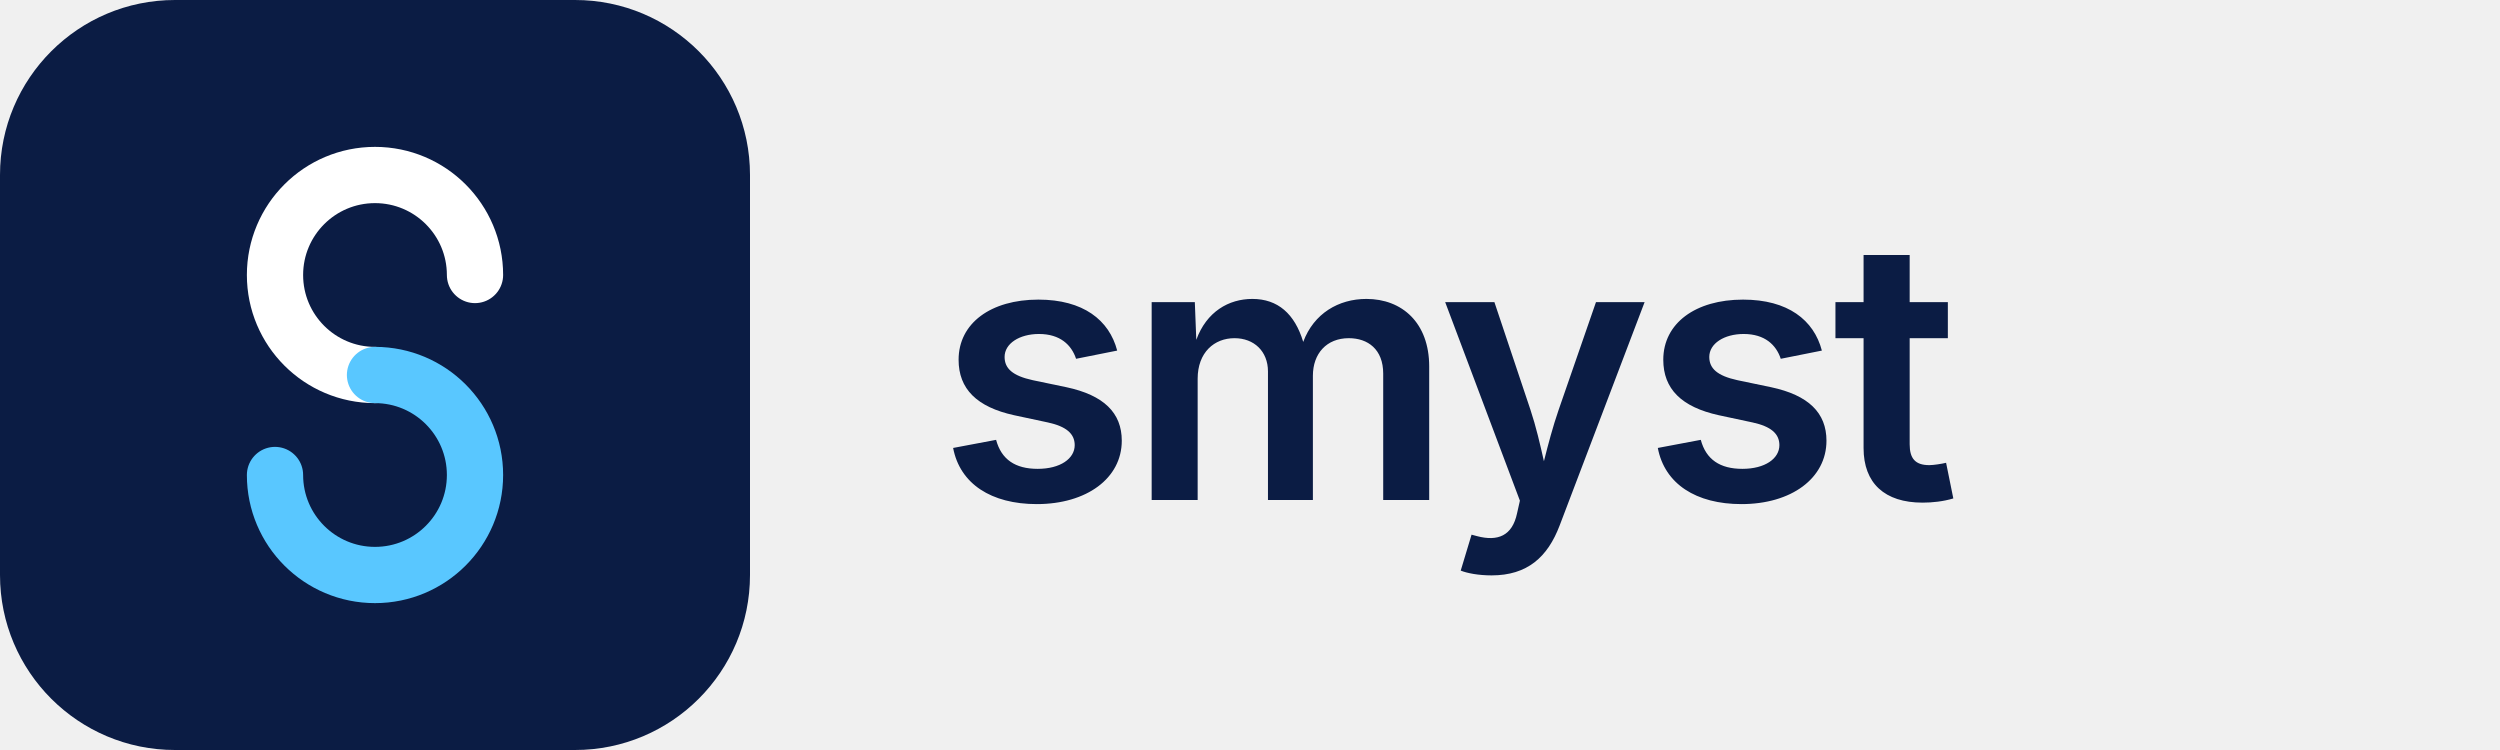
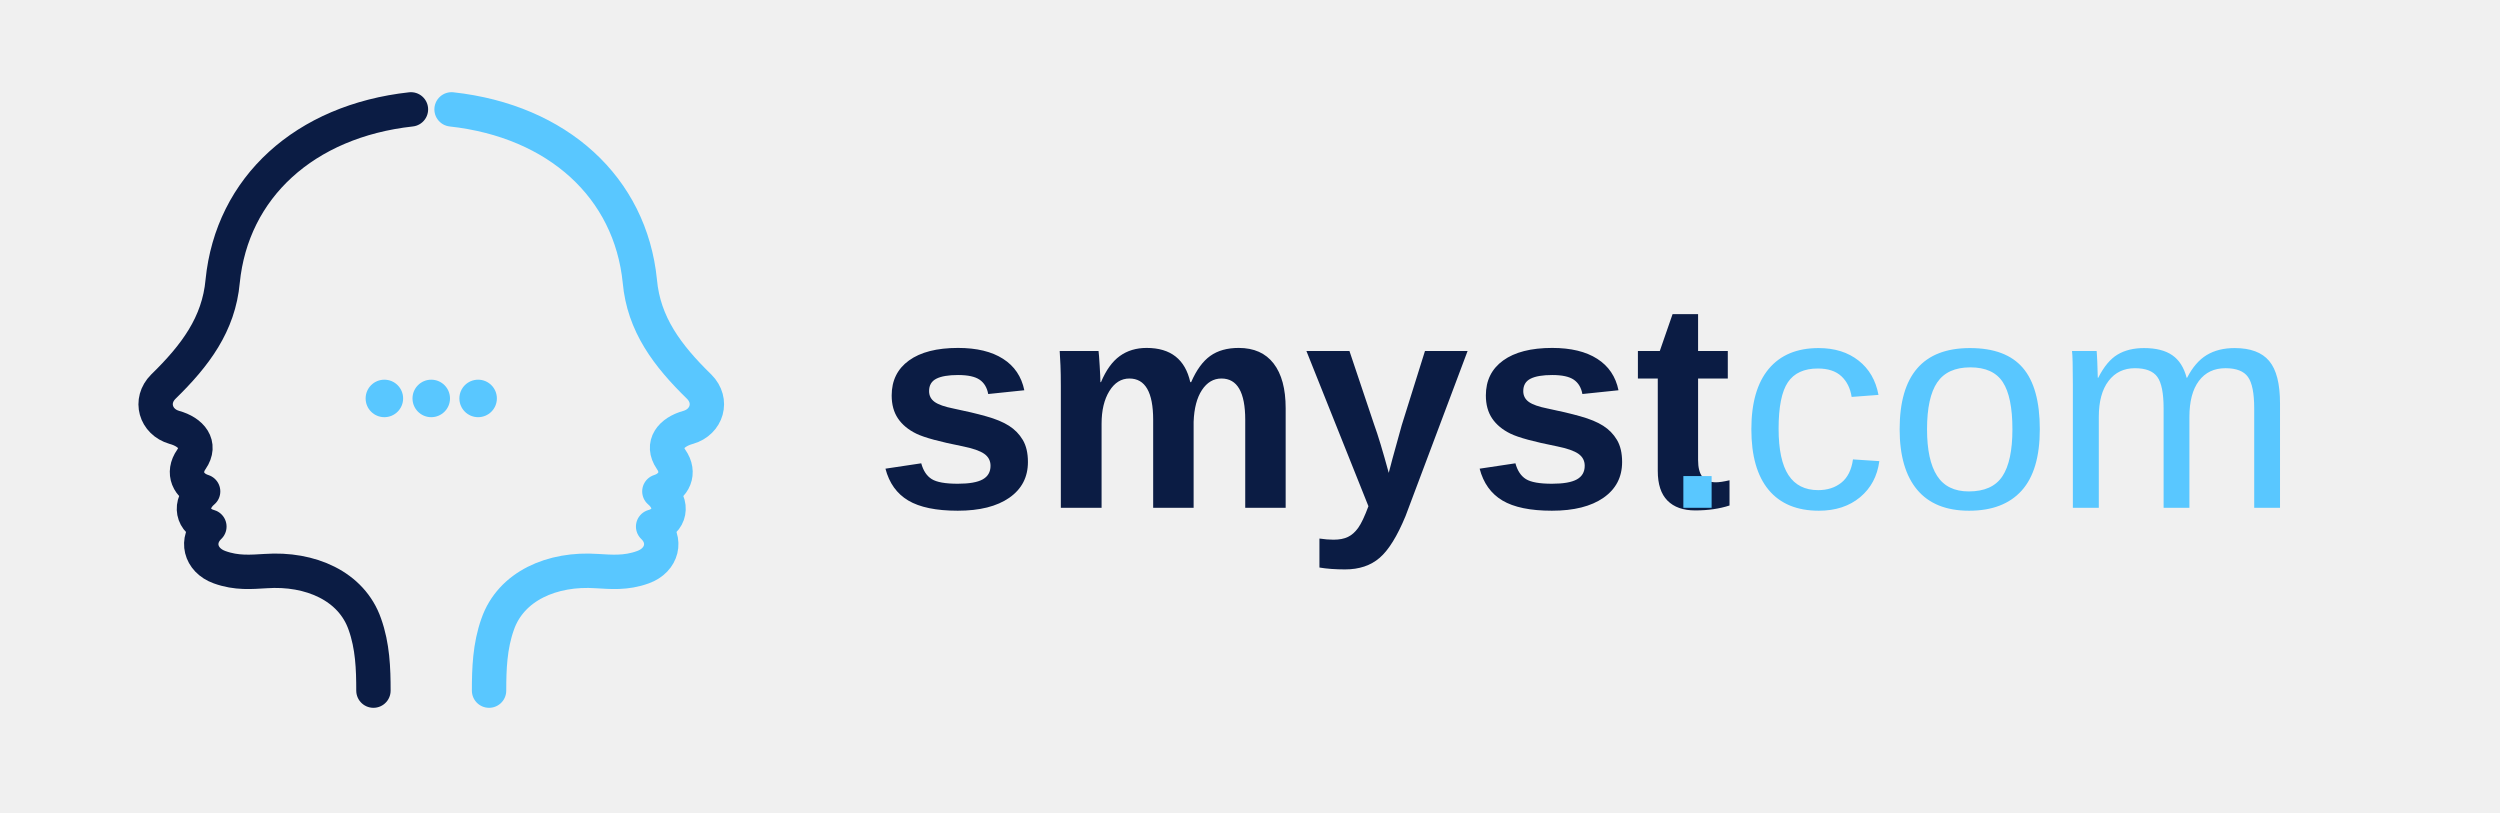
- <svg xmlns="http://www.w3.org/2000/svg" width="400" height="120" viewBox="0 0 400 120" role="img" aria-label="smyst logo">
-   <rect width="120" height="120" rx="28" fill="#0B1C44" />
-   <path d="M76 44 A16 16 0 1 0 60 60" fill="none" stroke="#FFFFFF" stroke-width="9" stroke-linecap="round" />
-   <path d="M44 76 A16 16 0 1 0 60 60" fill="none" stroke="#59C7FF" stroke-width="9" stroke-linecap="round" />
-   <text x="150" y="80" font-family="Inter, -apple-system, 'Segoe UI', Helvetica, Arial, sans-serif" font-size="58" font-weight="600" letter-spacing="-1.5" fill="#0B1C44">smyst</text>
+ <svg xmlns="http://www.w3.org/2000/svg" viewBox="0 0 1600 520">
+   <g transform="translate(20,-5) scale(.5)">
+     <g fill="none" stroke-linecap="round" stroke-linejoin="round" stroke-width="44">
+       <path d="M486 150 C350 165 257 250 245 370 C240 425 210 465 169 505 C151 523 159 550 183 557 C205 563 218 579 205 598 C193 615 201 633 220 639 C201 655 206 678 228 684 C210 701 216 727 241 736 C263 744 282 742 300 741 C357 737 410 760 427 809 C437 837 438 866 438 894" stroke="#0B1C44" />
+       <path d="M538 150 C674 165 767 250 779 370 C784 425 814 465 855 505 C873 523 865 550 841 557 C819 563 806 579 819 598 C831 615 823 633 804 639 C823 655 818 678 796 684 C814 701 808 727 783 736 C761 744 742 742 724 741 C667 737 614 760 597 809 C587 837 586 866 586 894" stroke="#59C7FF" />
+     </g>
+     <g fill="#59C7FF">
+       <circle cx="452" cy="520" r="24" />
+       <circle cx="512" cy="520" r="24" />
+       <circle cx="572" cy="520" r="24" />
+     </g>
+   </g>
+   <text x="560" y="325" font-family="Arial,Helvetica,sans-serif" font-size="190" font-weight="600" fill="#0B1C44">smyst</text>
+   <text x="1060" y="325" font-family="Arial,Helvetica,sans-serif" font-size="190" font-weight="500" fill="#59C7FF">.com</text>
</svg>
